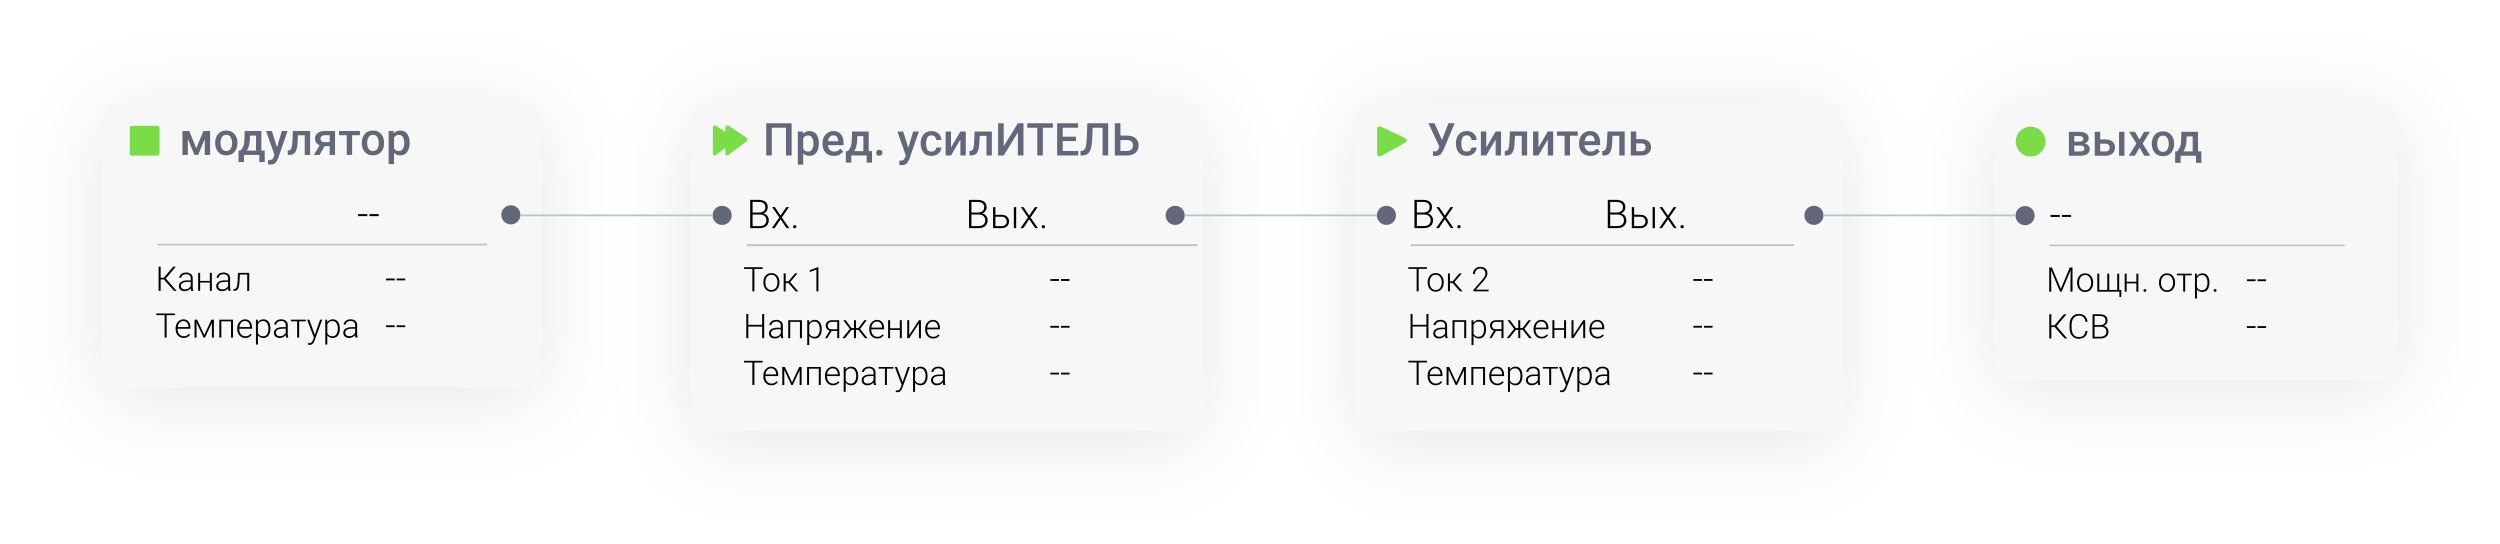
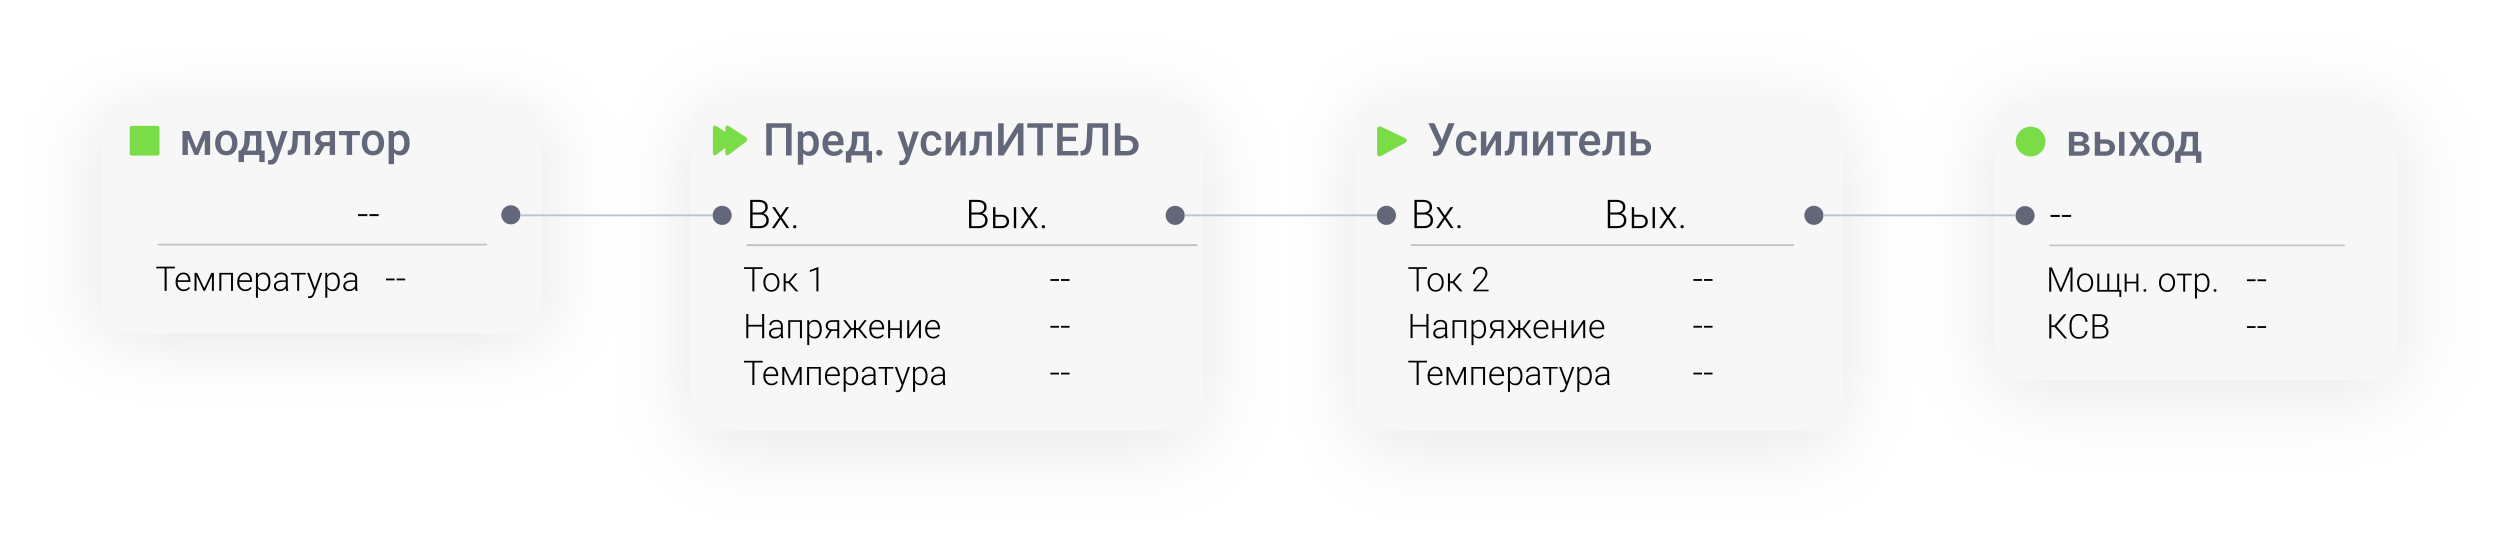
<svg xmlns="http://www.w3.org/2000/svg" viewBox="0 0 1175.41 255.684" version="1.1" id="svg5">
  <defs id="defs144">
    <filter id="filter1409" x="-.232" y="-.358" width="1.464" height="1.753" color-interpolation-filters="sRGB">
      <feFlood flood-opacity=".1" flood-color="#000" result="flood" id="feFlood1399" />
      <feComposite in="flood" in2="SourceGraphic" operator="in" result="composite1" id="feComposite1401" />
      <feGaussianBlur in="composite1" stdDeviation="20" result="blur" id="feGaussianBlur1403" />
      <feOffset dx="0" dy="5" result="offset" id="feOffset1405" />
      <feComposite in="SourceGraphic" in2="offset" operator="over" result="composite2" id="feComposite1407" />
    </filter>
    <filter id="filter1421" x="-.182" y="-.311" width="1.364" height="1.654" color-interpolation-filters="sRGB">
      <feFlood flood-opacity=".1" flood-color="#000" result="flood" id="feFlood1411" />
      <feComposite in="flood" in2="SourceGraphic" operator="in" result="composite1" id="feComposite1413" />
      <feGaussianBlur in="composite1" stdDeviation="20" result="blur" id="feGaussianBlur1415" />
      <feOffset dx="0" dy="5" result="offset" id="feOffset1417" />
      <feComposite in="SourceGraphic" in2="offset" operator="over" result="composite2" id="feComposite1419" />
    </filter>
    <filter id="filter1433" x="-.182" y="-.311" width="1.364" height="1.654" color-interpolation-filters="sRGB">
      <feFlood flood-opacity=".1" flood-color="#000" result="flood" id="feFlood1423" />
      <feComposite in="flood" in2="SourceGraphic" operator="in" result="composite1" id="feComposite1425" />
      <feGaussianBlur in="composite1" stdDeviation="20" result="blur" id="feGaussianBlur1427" />
      <feOffset dx="0" dy="5" result="offset" id="feOffset1429" />
      <feComposite in="SourceGraphic" in2="offset" operator="over" result="composite2" id="feComposite1431" />
    </filter>
    <filter id="filter1445" x="-.258" y="-.367" width="1.515" height="1.772" color-interpolation-filters="sRGB">
      <feFlood flood-opacity=".1" flood-color="#000" result="flood" id="feFlood1435" />
      <feComposite in="flood" in2="SourceGraphic" operator="in" result="composite1" id="feComposite1437" />
      <feGaussianBlur in="composite1" stdDeviation="20" result="blur" id="feGaussianBlur1439" />
      <feOffset dx="0" dy="5" result="offset" id="feOffset1441" />
      <feComposite in="SourceGraphic" in2="offset" operator="over" result="composite2" id="feComposite1443" />
    </filter>
    <filter id="filter1457" x="-.253" y="-.368" width="1.506" height="1.775" color-interpolation-filters="sRGB">
      <feFlood flood-opacity=".1" flood-color="#000" result="flood" id="feFlood1447" />
      <feComposite in="flood" in2="SourceGraphic" operator="in" result="composite1" id="feComposite1449" />
      <feGaussianBlur in="composite1" stdDeviation="20" result="blur" id="feGaussianBlur1451" />
      <feOffset dx="0" dy="5" result="offset" id="feOffset1453" />
      <feComposite in="SourceGraphic" in2="offset" operator="over" result="composite2" id="feComposite1455" />
    </filter>
  </defs>
  <g id="layer1" transform="translate(-45.3 -403.842)">
    <g id="modulator" transform="translate(33.3 26)">
-       <rect id="rect1421" width="206.684" height="134.158" x="60" y="425.842" ry="9.095" fill="#f7f7f7" stroke="none" stroke-width=".77" stroke-opacity="1" filter="url(#filter1409)" />
+       <rect id="rect1421" width="206.684" height="134.158" x="60" y="425.842" ry="9.095" fill="#f7f7f7" stroke="none" stroke-width=".77" stroke-opacity="1" transform="matrix(1 0 0 .8094 0 81.332)" filter="url(#filter1409)" />
      <g id="g8710" transform="translate(-87.316 205.842)" fill-opacity="1" stroke="none">
        <text xml:space="preserve" style="line-height:1.15;-inkscape-font-specification:'Roboto, Medium';font-variant-ligatures:normal;font-variant-caps:all-small-caps;font-variant-numeric:normal;font-variant-east-asian:normal" x="183.617" y="244.84" id="text7925" font-style="normal" font-variant="normal" font-weight="500" font-stretch="normal" font-size="21.333" font-family="Roboto" fill="#626879">
          <tspan id="tspan7979" x="183.617" y="244.84">модулятор</tspan>
        </text>
        <rect id="modulator_device_icon" width="14" height="14" x="160.316" y="231.158" ry="1" fill="#7adc47" stroke-opacity="1" />
      </g>
      <g id="g9929" transform="translate(-147.316 205.842)">
        <g id="g10081">
          <circle id="circle9062" cx="399.5" cy="273" r="4.5" fill="#626879" fill-opacity="1" stroke="none" stroke-width=".9" stroke-opacity="1" />
          <text xml:space="preserve" style="line-height:1.25;-inkscape-font-specification:'Roboto, Light';font-variant-ligatures:normal;font-variant-caps:normal;font-variant-numeric:normal;font-variant-east-asian:normal;text-align:end" x="387.922" y="279" id="modulator_output_pwr_value" font-style="normal" font-variant="normal" font-weight="300" font-stretch="normal" font-size="18.667" font-family="Roboto" text-anchor="end" image-rendering="auto">
            <tspan id="tspan1419" x="387.922" y="279" style="-inkscape-font-specification:'Roboto, Light';font-variant-ligatures:normal;font-variant-caps:normal;font-variant-numeric:normal;font-variant-east-asian:normal;text-align:end" font-style="normal" font-variant="normal" font-weight="300" font-stretch="normal" font-size="18.667" font-family="Roboto" text-anchor="end">--</tspan>
          </text>
        </g>
      </g>
      <path d="M86.425 492.842h154.263" id="path9126" fill="#c4c4c4" fill-opacity="1" stroke="#c4c4c4" stroke-width=".853" stroke-linecap="round" stroke-linejoin="miter" stroke-opacity="1" />
-       <g id="g10129" transform="translate(-147.316 205.842)" font-style="normal" font-variant="normal" font-weight="300" font-stretch="normal" font-family="Roboto">
-         <text xml:space="preserve" style="line-height:1.25;-inkscape-font-specification:'Roboto, Light';font-variant-ligatures:normal;font-variant-caps:normal;font-variant-numeric:normal;font-variant-east-asian:normal;text-align:end" x="388.34" y="308.831" id="modulator_channel_value" font-size="17.333" text-anchor="end">
-           <tspan id="tspan9068-5" x="388.34" y="308.831" style="-inkscape-font-specification:'Roboto, Light';font-variant-ligatures:normal;font-variant-caps:normal;font-variant-numeric:normal;font-variant-east-asian:normal;text-align:end" font-style="normal" font-variant="normal" font-weight="300" font-stretch="normal" font-size="17.333" font-family="Roboto" text-anchor="end">--</tspan>
-         </text>
-         <text xml:space="preserve" style="line-height:1.25;-inkscape-font-specification:'Roboto, Light';font-variant-ligatures:normal;font-variant-caps:normal;font-variant-numeric:normal;font-variant-east-asian:normal" x="232.4" y="308.744" id="modulator_channel_label" font-size="16">
-           <tspan id="tspan10088" x="232.4" y="308.744">Канал</tspan>
-         </text>
-       </g>
-       <g id="g10139" transform="translate(-147.316 227.842)" font-style="normal" font-variant="normal" font-weight="300" font-stretch="normal" font-family="Roboto">
+       <g id="g10139" transform="translate(-147.316 205.842)" font-style="normal" font-variant="normal" font-weight="300" font-stretch="normal" font-family="Roboto">
        <text xml:space="preserve" style="line-height:1.25;-inkscape-font-specification:'Roboto, Light';font-variant-ligatures:normal;font-variant-caps:normal;font-variant-numeric:normal;font-variant-east-asian:normal;text-align:end" x="388.34" y="308.831" id="modulator_temperature_value" font-size="17.333" text-anchor="end">
          <tspan id="tspan10131" x="388.34" y="308.831" style="-inkscape-font-specification:'Roboto, Light';font-variant-ligatures:normal;font-variant-caps:normal;font-variant-numeric:normal;font-variant-east-asian:normal;text-align:end" font-style="normal" font-variant="normal" font-weight="300" font-stretch="normal" font-size="17.333" font-family="Roboto" text-anchor="end">--</tspan>
        </text>
        <text xml:space="preserve" style="line-height:1.25;-inkscape-font-specification:'Roboto, Light';font-variant-ligatures:normal;font-variant-caps:normal;font-variant-numeric:normal;font-variant-east-asian:normal" x="232.4" y="308.744" id="modulator_temperature_label" font-size="16">
          <tspan id="tspan10135" x="232.4" y="308.744">Температура</tspan>
        </text>
      </g>
    </g>
    <g id="amplifier_1" transform="translate(367.641 26.258)">
      <rect id="rect1551" width="264" height="154.426" x="2.684" y="425.842" ry="10.47" fill="#f7f7f7" stroke="none" stroke-width=".934" stroke-opacity="1" transform="matrix(.91365 0 0 1 -.361 0)" filter="url(#filter1433)" />
      <g id="g8710-3" transform="translate(-147.316 205.842)" fill-opacity="1" stroke="none">
        <path id="amplifier_1_device_icon" d="M161.243 230.721a.928 1.138 5.979 0 0-1.093 1.174l-.014 11.828a.928 1.138 5.979 0 0 1.395.912l4.473-3.373-.003 2.461a.928 1.138 5.979 0 0 1.395.912l8.404-6.336a.928 1.138 5.979 0 0 .003-1.964l-8.39-5.493a.928 1.138 5.979 0 0-1.397 1.053l-.003 1.871-4.467-2.924a.928 1.138 5.979 0 0-.303-.12z" fill="#7adc47" fill-opacity="1" stroke-width=".198" />
        <text xml:space="preserve" style="line-height:1.15;-inkscape-font-specification:'Roboto, Medium';font-variant-ligatures:normal;font-variant-caps:all-small-caps;font-variant-numeric:normal;font-variant-east-asian:normal" x="183.617" y="244.84" id="text7925-5" font-style="normal" font-variant="normal" font-weight="500" font-stretch="normal" font-size="21.333" font-family="Roboto" fill="#626879">
          <tspan id="tspan7979-6" x="183.617" y="244.84">Пред. усилИТЕЛЬ</tspan>
        </text>
      </g>
      <g id="g9929-1" transform="translate(-147.316 205.842)">
        <g id="pwr_in_display">
          <circle id="path9058-5" cx="164.5" cy="273" r="4.5" fill="#626879" fill-opacity="1" stroke="none" stroke-width=".9" stroke-opacity="1" />
          <text xml:space="preserve" style="line-height:1.25;-inkscape-font-specification:'Roboto, Light';font-variant-ligatures:normal;font-variant-caps:normal;font-variant-numeric:normal;font-variant-east-asian:normal" x="176" y="279" id="amplifier_1_input_pwr_value" font-style="normal" font-variant="normal" font-weight="300" font-stretch="normal" font-size="18.667" font-family="Roboto">
            <tspan id="pwr_input_value_span" x="176" y="279" style="-inkscape-font-specification:'Roboto, Light';font-variant-ligatures:normal;font-variant-caps:normal;font-variant-numeric:normal;font-variant-east-asian:normal" font-style="normal" font-variant="normal" font-weight="300" font-stretch="normal" font-size="18.667" font-family="Roboto">Вх.</tspan>
          </text>
        </g>
        <g id="g10081-8">
          <circle id="circle9062-1" cx="377.5" cy="273" r="4.5" fill="#626879" fill-opacity="1" stroke="none" stroke-width=".9" stroke-opacity="1" />
          <text xml:space="preserve" style="line-height:1.25;-inkscape-font-specification:'Roboto, Light';font-variant-ligatures:normal;font-variant-caps:normal;font-variant-numeric:normal;font-variant-east-asian:normal;text-align:end" x="367.922" y="279" id="amplifier_1_output_pwr_value" font-style="normal" font-variant="normal" font-weight="300" font-stretch="normal" font-size="18.667" font-family="Roboto" text-anchor="end" image-rendering="auto">
            <tspan id="pwr_output_value_span" x="367.922" y="279" style="-inkscape-font-specification:'Roboto, Light';font-variant-ligatures:normal;font-variant-caps:normal;font-variant-numeric:normal;font-variant-east-asian:normal;text-align:end" font-style="normal" font-variant="normal" font-weight="300" font-stretch="normal" font-size="18.667" font-family="Roboto" text-anchor="end">Вых.</tspan>
          </text>
        </g>
      </g>
      <path d="M28.684 492.842h212" id="path9126-4" fill="#c4c4c4" fill-opacity="1" stroke="#c4c4c4" stroke-width="1" stroke-linecap="butt" stroke-linejoin="miter" stroke-opacity="1" />
      <g id="g10129-4" transform="translate(-147.316 205.842)" font-style="normal" font-variant="normal" font-weight="300" font-stretch="normal" font-family="Roboto">
        <text xml:space="preserve" style="line-height:1.25;-inkscape-font-specification:'Roboto, Light';font-variant-ligatures:normal;font-variant-caps:normal;font-variant-numeric:normal;font-variant-east-asian:normal;text-align:end" x="366.34" y="308.831" id="amplifier_1_current_value" font-size="17.333" text-anchor="end">
          <tspan id="tspan9068-5-4" x="366.34" y="308.831" style="-inkscape-font-specification:'Roboto, Light';font-variant-ligatures:normal;font-variant-caps:normal;font-variant-numeric:normal;font-variant-east-asian:normal;text-align:end" font-style="normal" font-variant="normal" font-weight="300" font-stretch="normal" font-size="17.333" font-family="Roboto" text-anchor="end">--</tspan>
        </text>
        <text xml:space="preserve" style="line-height:1.25;-inkscape-font-specification:'Roboto, Light';font-variant-ligatures:normal;font-variant-caps:normal;font-variant-numeric:normal;font-variant-east-asian:normal" x="174.4" y="308.744" id="amplifier_1_amperage_label" font-size="16">
          <tspan id="tspan10088-6" x="174.4" y="308.744">Ток 1</tspan>
        </text>
      </g>
      <g id="g10139-3" transform="translate(-147.316 227.842)" font-style="normal" font-variant="normal" font-weight="300" font-stretch="normal" font-family="Roboto">
        <text xml:space="preserve" style="line-height:1.25;-inkscape-font-specification:'Roboto, Light';font-variant-ligatures:normal;font-variant-caps:normal;font-variant-numeric:normal;font-variant-east-asian:normal;text-align:end" x="366.34" y="308.831" id="amplifier_1_voltage_value" font-size="17.333" text-anchor="end">
          <tspan id="tspan10131-7" x="366.34" y="308.831" style="-inkscape-font-specification:'Roboto, Light';font-variant-ligatures:normal;font-variant-caps:normal;font-variant-numeric:normal;font-variant-east-asian:normal;text-align:end" font-style="normal" font-variant="normal" font-weight="300" font-stretch="normal" font-size="17.333" font-family="Roboto" text-anchor="end">--</tspan>
        </text>
        <text xml:space="preserve" style="line-height:1.25;-inkscape-font-specification:'Roboto, Light';font-variant-ligatures:normal;font-variant-caps:normal;font-variant-numeric:normal;font-variant-east-asian:normal" x="174.4" y="308.744" id="amplifier_1_voltage_label" font-size="16">
          <tspan id="tspan10135-9" x="174.4" y="308.744">Напряжение</tspan>
        </text>
      </g>
      <g id="g10642" transform="translate(-147.316 249.842)" font-style="normal" font-variant="normal" font-weight="300" font-stretch="normal" font-family="Roboto">
        <text xml:space="preserve" style="line-height:1.25;-inkscape-font-specification:'Roboto, Light';font-variant-ligatures:normal;font-variant-caps:normal;font-variant-numeric:normal;font-variant-east-asian:normal;text-align:end" x="366.34" y="308.831" id="amplifier_1_temperature_value" font-size="17.333" text-anchor="end">
          <tspan id="tspan10634" x="366.34" y="308.831" style="-inkscape-font-specification:'Roboto, Light';font-variant-ligatures:normal;font-variant-caps:normal;font-variant-numeric:normal;font-variant-east-asian:normal;text-align:end" font-style="normal" font-variant="normal" font-weight="300" font-stretch="normal" font-size="17.333" font-family="Roboto" text-anchor="end">--</tspan>
        </text>
        <text xml:space="preserve" style="line-height:1.25;-inkscape-font-specification:'Roboto, Light';font-variant-ligatures:normal;font-variant-caps:normal;font-variant-numeric:normal;font-variant-east-asian:normal" x="174.4" y="308.744" id="amplifier_1_temperature_label" font-size="16">
          <tspan id="tspan10638" x="174.4" y="308.744">Температура</tspan>
        </text>
      </g>
    </g>
    <g id="output" transform="translate(980.232 26.383)">
      <rect id="rect8952" width="189.794" height="130.299" x="2.684" y="425.842" ry="8.834" fill="#f7f7f7" stroke="none" stroke-width=".727" stroke-opacity="1" filter="url(#filter1457)" />
      <g id="g8960" transform="translate(-147.316 205.842)" fill-opacity="1" stroke="none">
        <text xml:space="preserve" style="line-height:1.15;-inkscape-font-specification:'Roboto, Medium';font-variant-ligatures:normal;font-variant-caps:all-small-caps;font-variant-numeric:normal;font-variant-east-asian:normal" x="183.617" y="244.84" id="text8958" font-style="normal" font-variant="normal" font-weight="500" font-stretch="normal" font-size="21.333" font-family="Roboto" fill="#626879">
          <tspan id="tspan8956" x="183.617" y="244.84">выход</tspan>
        </text>
        <circle id="output_device_icon" cx="167.098" cy="238.18" r="7" fill="#7adc47" fill-opacity="1" stroke="none" stroke-width=".997" />
      </g>
      <g id="g8982" transform="translate(-147.316 205.842)">
        <g id="g8970">
          <circle id="circle8962" cx="164.5" cy="273" r="4.5" fill="#626879" fill-opacity="1" stroke="none" stroke-width=".9" stroke-opacity="1" />
          <text xml:space="preserve" style="line-height:1.25;-inkscape-font-specification:'Roboto, Light';font-variant-ligatures:normal;font-variant-caps:normal;font-variant-numeric:normal;font-variant-east-asian:normal" x="176" y="279" id="output_input_pwr_value" font-style="normal" font-variant="normal" font-weight="300" font-stretch="normal" font-size="18.667" font-family="Roboto">
            <tspan id="tspan8966" x="176" y="279" style="-inkscape-font-specification:'Roboto, Light';font-variant-ligatures:normal;font-variant-caps:normal;font-variant-numeric:normal;font-variant-east-asian:normal" font-style="normal" font-variant="normal" font-weight="300" font-stretch="normal" font-size="18.667" font-family="Roboto">--</tspan>
          </text>
        </g>
      </g>
      <path d="M28.684 492.842h138.793" id="path8984" fill="#c4c4c4" fill-opacity="1" stroke="#c4c4c4" stroke-width=".809" stroke-linecap="butt" stroke-linejoin="miter" stroke-opacity="1" />
      <g id="g8994" transform="translate(-147.316 205.842)" font-style="normal" font-variant="normal" font-weight="300" font-stretch="normal" font-family="Roboto">
        <text xml:space="preserve" style="line-height:1.25;-inkscape-font-specification:'Roboto, Light';font-variant-ligatures:normal;font-variant-caps:normal;font-variant-numeric:normal;font-variant-east-asian:normal;text-align:end" x="316.34" y="308.831" id="output_refl_pwr_value" font-size="17.333" text-anchor="end">
          <tspan id="tspan8986" x="316.34" y="308.831" style="-inkscape-font-specification:'Roboto, Light';font-variant-ligatures:normal;font-variant-caps:normal;font-variant-numeric:normal;font-variant-east-asian:normal;text-align:end" font-style="normal" font-variant="normal" font-weight="300" font-stretch="normal" font-size="17.333" font-family="Roboto" text-anchor="end">--</tspan>
        </text>
        <text xml:space="preserve" style="line-height:1.25;-inkscape-font-specification:'Roboto, Light';font-variant-ligatures:normal;font-variant-caps:normal;font-variant-numeric:normal;font-variant-east-asian:normal" x="174.4" y="308.744" id="output_refl_pwr_label" font-size="16">
          <tspan id="tspan8990" x="174.4" y="308.744">Мощн. отр.</tspan>
        </text>
      </g>
      <g id="g9004" transform="translate(-147.316 227.842)" font-style="normal" font-variant="normal" font-weight="300" font-stretch="normal" font-family="Roboto">
        <text xml:space="preserve" style="line-height:1.25;-inkscape-font-specification:'Roboto, Light';font-variant-ligatures:normal;font-variant-caps:normal;font-variant-numeric:normal;font-variant-east-asian:normal;text-align:end" x="316.34" y="308.831" id="output_swr_value" font-size="17.333" text-anchor="end">
          <tspan id="tspan8996" x="316.34" y="308.831" style="-inkscape-font-specification:'Roboto, Light';font-variant-ligatures:normal;font-variant-caps:normal;font-variant-numeric:normal;font-variant-east-asian:normal;text-align:end" font-style="normal" font-variant="normal" font-weight="300" font-stretch="normal" font-size="17.333" font-family="Roboto" text-anchor="end">--</tspan>
        </text>
        <text xml:space="preserve" style="line-height:1.25;-inkscape-font-specification:'Roboto, Light';font-variant-ligatures:normal;font-variant-caps:normal;font-variant-numeric:normal;font-variant-east-asian:normal" x="174.4" y="308.744" id="output_swr_label" font-size="16">
          <tspan id="tspan9000" x="174.4" y="308.744">КСВ</tspan>
        </text>
      </g>
    </g>
    <g id="amplifier_2" transform="translate(679.957 26.246)">
      <rect id="rect1481" width="264" height="154.426" x="2.684" y="425.842" ry="10.47" fill="#f7f7f7" stroke="none" stroke-width=".934" stroke-opacity="1" transform="matrix(.8679 0 0 1 .355 0)" filter="url(#filter1421)" />
      <g id="g1489" transform="translate(-147.316 205.842)" fill-opacity="1" stroke="none">
        <path id="amplifier_2_device_icon" d="m203.227 266.404-53.264-9.777a5.196 5.196 70.401 0 1-3.02-8.479l35.1-41.24a5.196 5.196 10.401 0 1 8.852 1.626l18.165 51.016a5.196 5.196 130.401 0 1-5.833 6.854z" fill="#7adc47" stroke-opacity="1" transform="matrix(.18574 .13472 .15854 -.17216 93.482 255.288)" />
        <text xml:space="preserve" style="line-height:1.15;-inkscape-font-specification:'Roboto, Medium';font-variant-ligatures:normal;font-variant-caps:all-small-caps;font-variant-numeric:normal;font-variant-east-asian:normal" x="183.617" y="244.84" id="text1487" font-style="normal" font-variant="normal" font-weight="500" font-stretch="normal" font-size="21.333" font-family="Roboto" fill="#626879">
          <tspan id="tspan1485" x="183.617" y="244.84">Усилитель</tspan>
        </text>
      </g>
      <g id="g1511" transform="translate(-147.316 205.842)">
        <g id="g1499">
          <circle id="circle1491" cx="164.5" cy="273" r="4.5" fill="#626879" fill-opacity="1" stroke="none" stroke-width=".9" stroke-opacity="1" />
          <text xml:space="preserve" style="line-height:1.25;-inkscape-font-specification:'Roboto, Light';font-variant-ligatures:normal;font-variant-caps:normal;font-variant-numeric:normal;font-variant-east-asian:normal" x="176" y="279" id="amplifier_2_input_pwr_value" font-style="normal" font-variant="normal" font-weight="300" font-stretch="normal" font-size="18.667" font-family="Roboto">
            <tspan id="tspan1495" x="176" y="279" style="-inkscape-font-specification:'Roboto, Light';font-variant-ligatures:normal;font-variant-caps:normal;font-variant-numeric:normal;font-variant-east-asian:normal" font-style="normal" font-variant="normal" font-weight="300" font-stretch="normal" font-size="18.667" font-family="Roboto">Вх.</tspan>
          </text>
        </g>
        <g id="g1509">
          <circle id="circle1501" cx="365.5" cy="273" r="4.5" fill="#626879" fill-opacity="1" stroke="none" stroke-width=".9" stroke-opacity="1" />
          <text xml:space="preserve" style="line-height:1.25;-inkscape-font-specification:'Roboto, Light';font-variant-ligatures:normal;font-variant-caps:normal;font-variant-numeric:normal;font-variant-east-asian:normal;text-align:end" x="355.922" y="279" id="amplifier_2_output_pwr" font-style="normal" font-variant="normal" font-weight="300" font-stretch="normal" font-size="18.667" font-family="Roboto" text-anchor="end" image-rendering="auto">
            <tspan id="tspan1505" x="355.922" y="279" style="-inkscape-font-specification:'Roboto, Light';font-variant-ligatures:normal;font-variant-caps:normal;font-variant-numeric:normal;font-variant-east-asian:normal;text-align:end" font-style="normal" font-variant="normal" font-weight="300" font-stretch="normal" font-size="18.667" font-family="Roboto" text-anchor="end">Вых.</tspan>
          </text>
        </g>
      </g>
      <path d="M28.684 492.842h180.125" id="path1513" fill="#c4c4c4" fill-opacity="1" stroke="#c4c4c4" stroke-width=".922" stroke-linecap="butt" stroke-linejoin="miter" stroke-opacity="1" />
      <g id="g1523" transform="translate(-147.316 205.842)" font-style="normal" font-variant="normal" font-weight="300" font-stretch="normal" font-family="Roboto">
        <text xml:space="preserve" style="line-height:1.25;-inkscape-font-specification:'Roboto, Light';font-variant-ligatures:normal;font-variant-caps:normal;font-variant-numeric:normal;font-variant-east-asian:normal;text-align:end" x="356.34" y="308.831" id="amplifier_2_current_value" font-size="17.333" text-anchor="end">
          <tspan id="tspan1515" x="356.34" y="308.831" style="-inkscape-font-specification:'Roboto, Light';font-variant-ligatures:normal;font-variant-caps:normal;font-variant-numeric:normal;font-variant-east-asian:normal;text-align:end" font-style="normal" font-variant="normal" font-weight="300" font-stretch="normal" font-size="17.333" font-family="Roboto" text-anchor="end">--</tspan>
        </text>
        <text xml:space="preserve" style="line-height:1.25;-inkscape-font-specification:'Roboto, Light';font-variant-ligatures:normal;font-variant-caps:normal;font-variant-numeric:normal;font-variant-east-asian:normal" x="174.4" y="308.744" id="amplifier_2_current_label" font-size="16">
          <tspan id="tspan1519" x="174.4" y="308.744">Ток 2</tspan>
        </text>
      </g>
      <g id="g1533" transform="translate(-147.316 227.842)" font-style="normal" font-variant="normal" font-weight="300" font-stretch="normal" font-family="Roboto">
        <text xml:space="preserve" style="line-height:1.25;-inkscape-font-specification:'Roboto, Light';font-variant-ligatures:normal;font-variant-caps:normal;font-variant-numeric:normal;font-variant-east-asian:normal;text-align:end" x="356.34" y="308.831" id="amplifier_2_voltage_value" font-size="17.333" text-anchor="end">
          <tspan id="tspan1525" x="356.34" y="308.831" style="-inkscape-font-specification:'Roboto, Light';font-variant-ligatures:normal;font-variant-caps:normal;font-variant-numeric:normal;font-variant-east-asian:normal;text-align:end" font-style="normal" font-variant="normal" font-weight="300" font-stretch="normal" font-size="17.333" font-family="Roboto" text-anchor="end">--</tspan>
        </text>
        <text xml:space="preserve" style="line-height:1.25;-inkscape-font-specification:'Roboto, Light';font-variant-ligatures:normal;font-variant-caps:normal;font-variant-numeric:normal;font-variant-east-asian:normal" x="174.4" y="308.744" id="amplifier_2_voltage_label" font-size="16">
          <tspan id="tspan1529" x="174.4" y="308.744">Напряжение</tspan>
        </text>
      </g>
      <g id="g1543" transform="translate(-147.316 249.842)" font-style="normal" font-variant="normal" font-weight="300" font-stretch="normal" font-family="Roboto">
        <text xml:space="preserve" style="line-height:1.25;-inkscape-font-specification:'Roboto, Light';font-variant-ligatures:normal;font-variant-caps:normal;font-variant-numeric:normal;font-variant-east-asian:normal;text-align:end" x="356.34" y="308.831" id="amplifier_2_temperature_value" font-size="17.333" text-anchor="end">
          <tspan id="tspan1535" x="356.34" y="308.831" style="-inkscape-font-specification:'Roboto, Light';font-variant-ligatures:normal;font-variant-caps:normal;font-variant-numeric:normal;font-variant-east-asian:normal;text-align:end" font-style="normal" font-variant="normal" font-weight="300" font-stretch="normal" font-size="17.333" font-family="Roboto" text-anchor="end">--</tspan>
        </text>
        <text xml:space="preserve" style="line-height:1.25;-inkscape-font-specification:'Roboto, Light';font-variant-ligatures:normal;font-variant-caps:normal;font-variant-numeric:normal;font-variant-east-asian:normal" x="174.4" y="308.744" id="amplifier_2_temperature_label" font-size="16">
          <tspan id="tspan1539" x="174.4" y="308.744">Температура</tspan>
        </text>
      </g>
    </g>
  </g>
  <g id="layer2" transform="translate(-45.3 -403.842)" fill="none" stroke="#b5c6cf" stroke-linecap="butt" stroke-linejoin="miter" stroke-opacity="1" stroke-width=".865" stroke-dasharray="none">
    <path d="M289.956 505.1H380.3" id="path571" />
    <path d="M602.332 505.1h90.344" id="path573" />
    <path d="M902.62 505.1h90.344" id="path575" />
  </g>
</svg>
